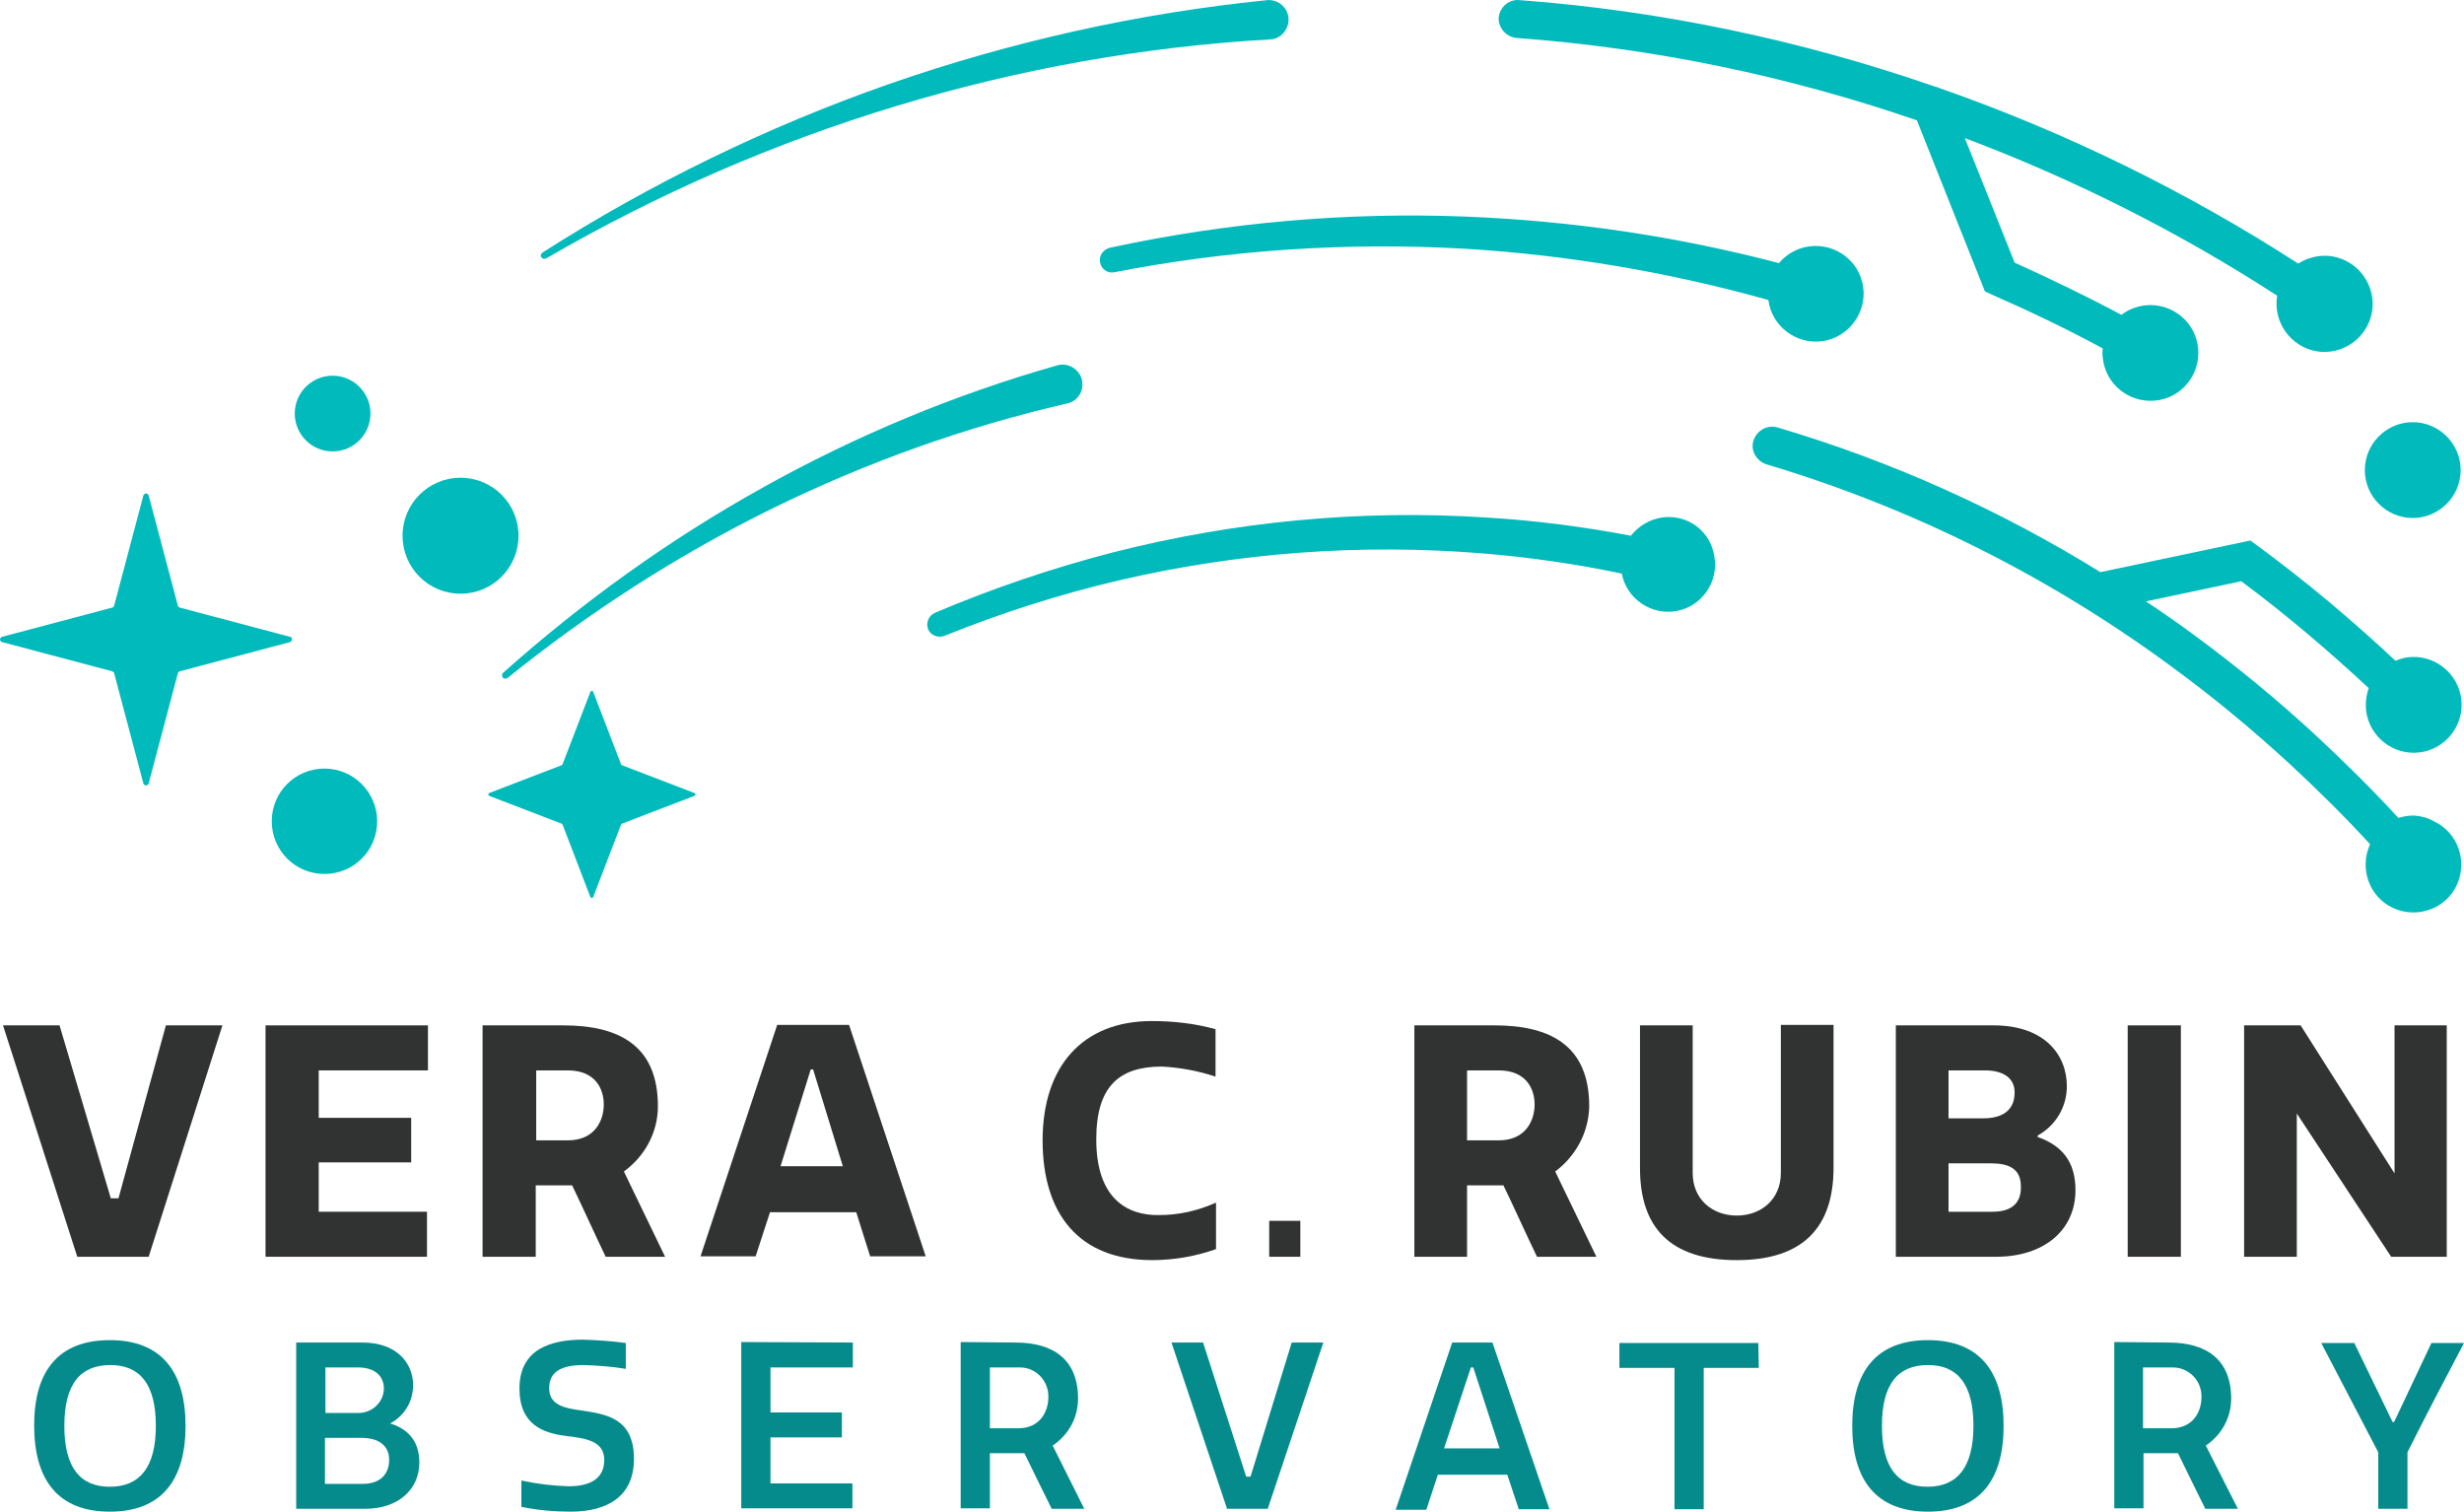
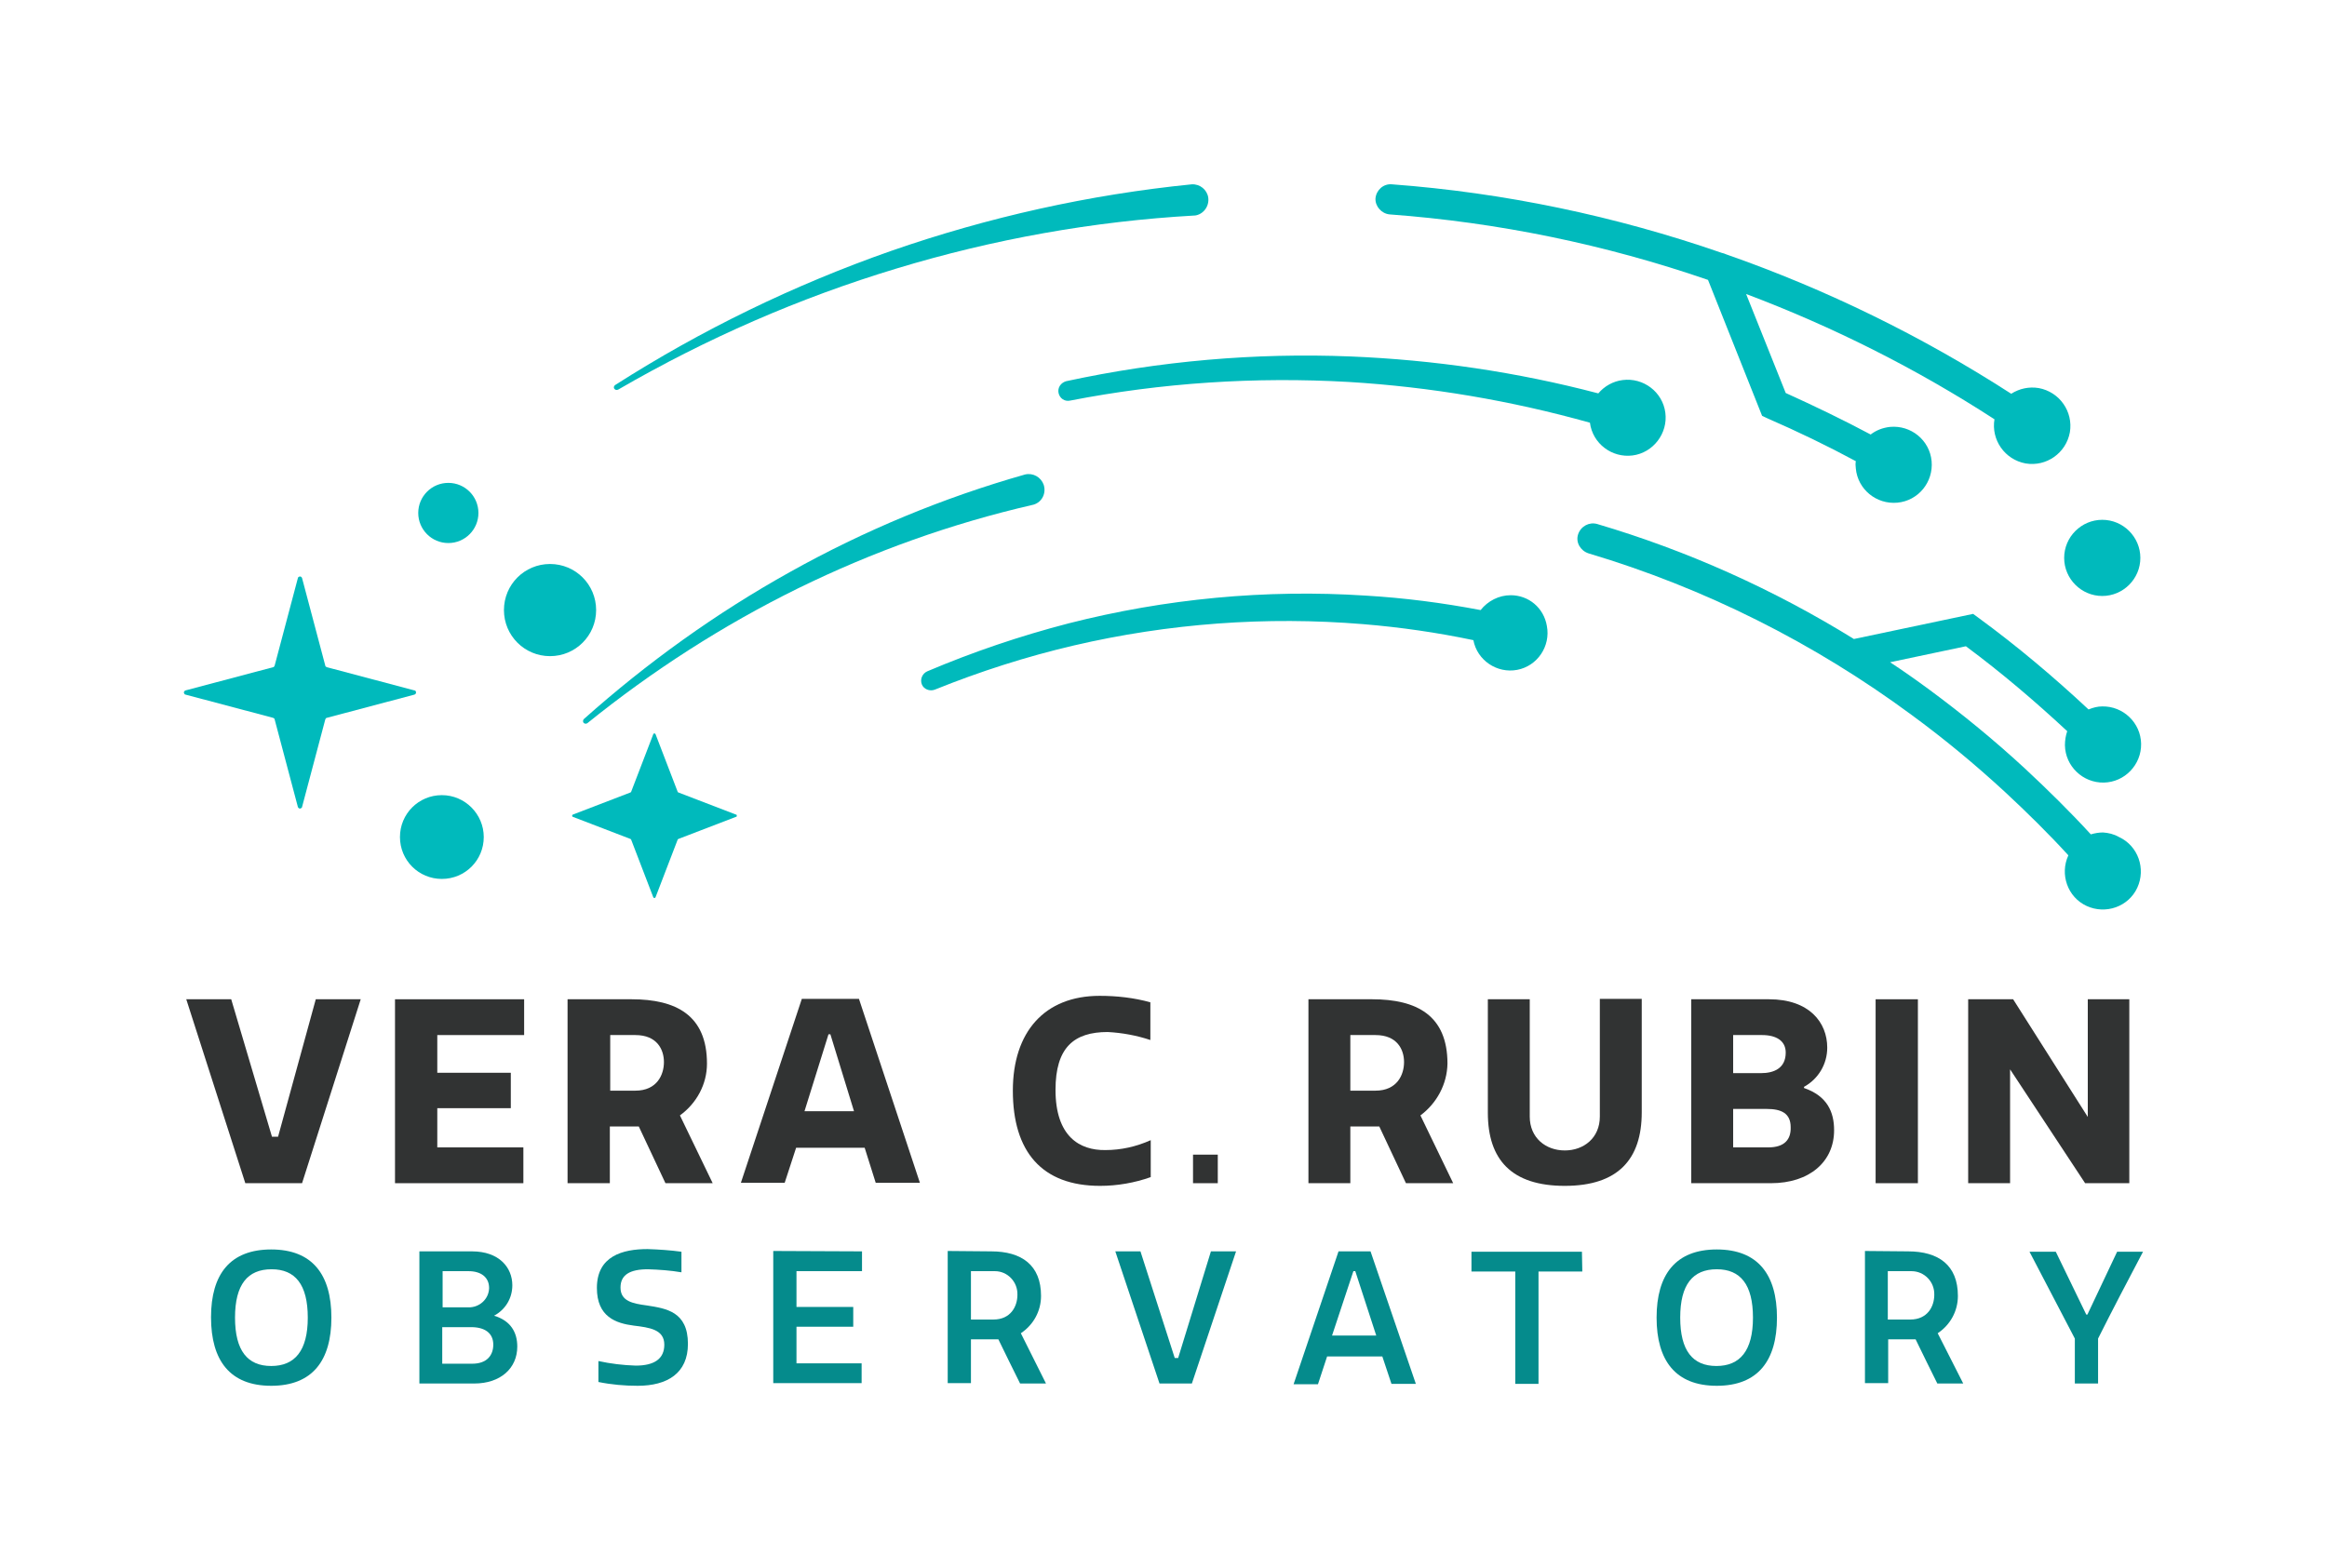
- <svg xmlns="http://www.w3.org/2000/svg" id="Layer_1" viewBox="0 0 514.33 315.52">
-   <path d="M67.73,160.42c-6.1,0-11,4.9-11,11s4.9,11,11,11,11-4.9,11-11h0c0-6-4.9-11-11-11Z" style="fill:#00babc;" />
-   <circle cx="69.43" cy="86.32" r="7.9" style="fill:#00babc;" />
-   <path d="M108.23,111.82c0-6.7-5.4-12.1-12.1-12.1s-12.1,5.4-12.1,12.1,5.4,12.1,12.1,12.1h0c6.7,0,12.1-5.4,12.1-12.1Z" style="fill:#00babc;" />
-   <path d="M60.53,132.92l-23-6.1c-.2-.1-.4-.2-.4-.4l-6.1-23c-.1-.3-.4-.5-.7-.4-.2,.1-.4,.2-.4,.4l-6.1,23c-.1,.2-.2,.4-.4,.4L.43,132.92c-.3,.1-.5,.4-.4,.7,.1,.2,.2,.4,.4,.4l23,6.1c.2,.1,.4,.2,.4,.4l6.1,23c.1,.3,.4,.5,.7,.4,.2-.1,.4-.2,.4-.4l6.1-23c.1-.2,.2-.4,.4-.4l23-6.1c.3-.1,.5-.4,.4-.7,0-.2-.2-.4-.4-.4Z" style="fill:#00babc;" />
-   <path d="M144.93,165.52l-15.1-5.8c-.1,0-.1-.1-.2-.2l-5.8-15.1c-.1-.2-.2-.2-.4-.2-.1,0-.1,.1-.2,.2l-5.8,15.1c0,.1-.1,.1-.2,.2l-15.1,5.8c-.2,.1-.2,.3-.2,.4s.1,.1,.2,.2l15.1,5.8c.1,0,.1,.1,.2,.2l5.8,15.1c.1,.2,.2,.2,.4,.2,.1,0,.1-.1,.2-.2l5.8-15.1c0-.1,.1-.1,.2-.2l15.1-5.8c.2,0,.3-.2,.2-.4,0-.1,0-.2-.2-.2Z" style="fill:#00babc;" />
-   <path d="M114.03,53.92c23.1-13.4,47.6-24.1,73.1-31.8,25.4-7.7,51.6-12.4,78.1-13.9h.2c2.2-.3,3.8-2.4,3.5-4.7-.3-2.1-2.2-3.6-4.3-3.5-26.9,2.7-53.4,8.6-79,17.5-25.4,8.9-49.7,20.7-72.4,35.2-.3,.2-.5,.7-.2,1,.2,.3,.6,.4,1,.2h0Z" style="fill:#00babc;" />
-   <path d="M316.53,7.92c28.5,2.1,56.6,7.9,83.6,17.2l14.2,35.7,1.5,.7c7.8,3.4,15.5,7.1,23.1,11.2-.1,.6-.1,1.2,0,1.9,.5,5.5,5.4,9.5,10.9,9s9.5-5.4,9-10.9-5.4-9.5-10.9-9c-1.9,.2-3.7,.9-5.1,2-7.3-3.9-14.8-7.5-22.3-10.9l-10.4-26c22.8,8.6,44.7,19.6,65.2,32.9-.9,5.4,2.7,10.6,8.2,11.6,5.4,.9,10.6-2.7,11.6-8.2,.9-5.4-2.7-10.6-8.2-11.6-2.5-.4-5,.1-7.2,1.5-23.4-15.1-48.5-27.4-74.8-36.6-.4-.2-.8-.3-1.2-.4C375.73,8.32,346.63,2.22,317.13,.02c-2.2-.2-4.1,1.5-4.3,3.7-.1,2.1,1.6,4,3.7,4.2h0Z" style="fill:#00babc;" />
-   <path d="M223.13,84.12c2.2-.7,3.3-3,2.6-5.2-.7-2-2.8-3.2-4.9-2.7-21.5,6.1-42.2,14.7-61.7,25.6-19.4,10.8-37.5,23.8-54.1,38.6-.3,.3-.3,.7-.1,1,.3,.3,.7,.3,1,.1,17.1-13.8,35.6-25.7,55.3-35.4,19.6-9.6,40.2-17,61.5-21.9l.4-.1Z" style="fill:#00babc;" />
-   <path d="M229.63,54.82c.3,1.4,1.6,2.3,3,2,24.1-4.7,48.7-6.3,73.2-4.9,21.4,1.3,42.6,4.9,63.3,10.7,.7,5.5,5.8,9.3,11.2,8.6s9.3-5.8,8.6-11.2c-.7-5.5-5.8-9.3-11.2-8.6-2.5,.3-4.8,1.6-6.4,3.5-21.3-5.6-43.1-8.8-65.1-9.7-25-1-50.1,1.2-74.6,6.5-1.4,.4-2.3,1.7-2,3.1Z" style="fill:#00babc;" />
-   <path d="M348.33,107.92c-3.1,0-6,1.5-7.9,3.9-10-1.9-20-3.2-30.2-3.8-26.2-1.7-52.5,.8-78,7.3-12.7,3.3-25.1,7.5-37.1,12.6-1.3,.6-1.9,2.1-1.4,3.4s2.1,1.9,3.4,1.4h0c11.9-4.8,24.1-8.7,36.5-11.6,24.9-5.8,50.5-7.7,76-5.6,9.7,.8,19.4,2.2,28.9,4.2,1,5.3,6.2,8.8,11.5,7.8s8.8-6.2,7.8-11.5c-.8-4.8-4.8-8.1-9.5-8.1h0Z" style="fill:#00babc;" />
-   <path d="M503.63,108.12c5.5,0,10-4.5,10-10s-4.5-10-10-10-10,4.5-10,10,4.5,10,10,10Z" style="fill:#00babc;" />
-   <path d="M503.83,170.22c-1.1,0-2.2,.2-3.2,.5-5.5-6-11.3-11.7-17.2-17.2-8-7.4-16.4-14.3-25.2-20.8-3.4-2.5-6.8-4.9-10.3-7.2l19.9-4.2c9.3,6.9,18.1,14.4,26.6,22.3-.4,1.2-.6,2.4-.6,3.7,.1,5.5,4.7,9.9,10.2,9.8,5.5-.1,9.9-4.7,9.8-10.2-.1-5.5-4.7-9.9-10.2-9.8h0c-1.2,0-2.4,.3-3.6,.8-9.1-8.5-18.7-16.6-28.8-24l-1.5-1.1-31.3,6.6c-21-13-43.7-23.2-67.4-30.2-2.1-.6-4.3,.6-5,2.7s.6,4.3,2.7,5c30.5,9.1,59.2,23.5,84.8,42.4,8.6,6.3,16.8,13.1,24.6,20.3,5.7,5.3,11.3,10.8,16.6,16.6-2.3,5-.2,11,4.8,13.3s11,.2,13.3-4.8,.2-11-4.8-13.3c-1.4-.8-2.8-1.1-4.2-1.2h0Z" style="fill:#00babc;" />
-   <polygon points="24.73 250.12 23.13 250.12 12.43 214.02 .63 214.02 16.13 262.32 31.03 262.32 46.43 214.02 34.63 214.02 24.73 250.12" style="fill:#313333;" />
-   <polygon points="55.43 262.32 89.13 262.32 89.13 252.92 66.53 252.92 66.53 242.62 85.83 242.62 85.83 233.32 66.53 233.32 66.53 223.42 89.33 223.42 89.33 214.02 55.43 214.02 55.43 262.32" style="fill:#313333;" />
-   <path d="M137.33,230.92c0-12.7-8.1-16.9-19.8-16.9h-16.8v48.3h11.1v-14.9h7.6c2.4,5,4.6,9.9,7,14.9h12.4l-8.6-17.8c4.4-3.2,7.1-8.2,7.1-13.6Zm-18.8,7.1h-6.6v-14.6h6.6c5.7,0,7.5,3.8,7.5,7.1s-1.8,7.5-7.5,7.5h0Z" style="fill:#313333;" />
-   <path d="M162.23,213.92l-16,48.3h11.5l3-9.2h18l2.9,9.2h11.6l-16-48.3h-15Zm.7,29.5l6.3-20.2h.5l6.2,20.2h-13Z" style="fill:#313333;" />
-   <path d="M228.83,237.82c0-11.1,4.8-15.2,13.7-15.2,3.8,.2,7.6,.9,11.2,2.1v-9.9c-4.3-1.2-8.8-1.7-13.3-1.7-14.5,0-22.8,9.5-22.8,24.9s7.6,25,22.9,25c4.5,0,9.1-.8,13.3-2.3v-9.7c-3.8,1.7-7.8,2.6-11.9,2.6-6.8,.1-13.1-3.6-13.1-15.8Z" style="fill:#313333;" />
-   <rect x="264.93" y="254.82" width="6.5" height="7.5" style="fill:#313333;" />
-   <path d="M331.73,230.92c0-12.7-8.1-16.9-19.8-16.9h-16.7v48.3h11v-14.9h7.6c2.4,5,4.6,9.9,7,14.9h12.4l-8.6-17.8c4.3-3.2,7-8.2,7.1-13.6Zm-18.9,7.1h-6.6v-14.6h6.6c5.7,0,7.5,3.8,7.5,7.1s-1.8,7.5-7.5,7.5Z" style="fill:#313333;" />
-   <path d="M371.73,244.82c0,5.6-4.2,8.9-9.2,8.9s-9.2-3.3-9.2-8.9v-30.8h-11v29.8c0,12.3,6.2,19.2,20.2,19.2s20.2-7,20.2-19.3v-29.8h-11v30.9Z" style="fill:#313333;" />
-   <path d="M425.33,237.32v-.3c3.8-2.1,6.1-6,6.1-10.3,0-6.6-4.7-12.7-15.3-12.7h-20.4v48.3h20.9c10.1,0,16.6-5.6,16.6-13.9,0-4.8-1.8-9-7.9-11.1Zm-18.6-13.9h7.6c3.7,0,6.2,1.5,6.2,4.6,0,4.2-3.2,5.4-6.5,5.4h-7.3v-10Zm9.2,29.5h-9.2v-10.1h8.8c3.8,0,6.3,1.1,6.3,4.8,.1,3.2-1.6,5.3-5.9,5.3Z" style="fill:#313333;" />
-   <rect x="444.13" y="214.02" width="11.1" height="48.3" style="fill:#313333;" />
-   <polygon points="499.83 214.02 499.83 244.92 480.23 214.02 468.43 214.02 468.43 262.32 479.43 262.32 479.43 232.42 499.13 262.32 510.73 262.32 510.73 214.02 499.83 214.02" style="fill:#313333;" />
-   <path d="M22.93,279.72c10.8,0,15.8,6.6,15.8,17.9s-5,17.9-15.8,17.9-15.8-6.6-15.8-18,5.1-17.8,15.8-17.8Zm.1,5.2c-6.3,0-9.6,4-9.6,12.7s3.3,12.7,9.5,12.7,9.6-4,9.6-12.7-3.3-12.7-9.5-12.7h0Z" style="fill:#058b8c;" />
-   <path d="M86.23,289.12c0,3.4-1.8,6.4-4.8,8,4.4,1.3,6.1,4.4,6.1,8.1,0,5.7-4.4,9.7-11.3,9.7h-14.4v-34.7h13.8c7.2,0,10.6,4.3,10.6,8.9Zm-11.6,5.8c2.9,.1,5.4-2.1,5.5-5v-.1c0-2.7-2-4.4-5.4-4.4h-6.8v9.5h6.7Zm6.6,9.8c0-3.1-2.3-4.6-5.8-4.6h-7.6v9.6h7.9c3.8,0,5.5-2.2,5.5-5Z" style="fill:#058b8c;" />
-   <path d="M126.13,304.72c0-4-3.9-4.5-8-5-4.7-.6-9.7-2.3-9.7-9.9,0-8.4,6.8-10.2,13.3-10.2,3,.1,6,.3,8.9,.7v5.4c-2.9-.5-5.9-.7-8.8-.8-4.8,0-7.2,1.5-7.2,4.8,0,3.6,3.2,4.2,6.9,4.7,5.1,.8,10.8,1.6,10.8,10.1,0,7.7-5.4,11-13.2,11-3.4,0-6.9-.3-10.3-1v-5.5c3.2,.7,6.5,1.1,9.8,1.2,4.9,0,7.5-1.8,7.5-5.5Z" style="fill:#058b8c;" />
-   <path d="M178.03,280.22v5.2h-17.2v9.4h14.9v5.2h-14.9v9.6h17.1v5.2h-23.2v-34.7l23.3,.1Z" style="fill:#058b8c;" />
-   <path d="M211.93,280.22c8,0,13.1,3.6,13.1,11.7,0,4-2,7.6-5.3,9.8l6.6,13.2h-6.8c-1.9-3.8-3.8-7.7-5.7-11.6h-7.2v11.5h-6.1v-34.7l11.4,.1Zm-5.3,17.9h5.9c4.5,0,6.3-3.4,6.3-6.5,.1-3.4-2.6-6.2-5.9-6.2h-6.3v12.7h0Z" style="fill:#058b8c;" />
-   <path d="M264.63,314.92h-8.5l-11.6-34.7h6.6l9,28h.9l8.6-28h6.6l-11.6,34.7Z" style="fill:#058b8c;" />
-   <path d="M303.13,280.22h8.4l11.9,34.8h-6.4l-2.4-7.2h-14.5l-2.4,7.3h-6.4l11.8-34.9Zm-1.7,22.1h11.6l-5.5-16.9h-.5l-5.6,16.9Z" style="fill:#058b8c;" />
-   <path d="M367.13,285.52h-11.5v29.5h-6.1v-29.5h-11.5v-5.2h29l.1,5.2Z" style="fill:#058b8c;" />
-   <path d="M402.43,279.72c10.8,0,15.8,6.6,15.8,17.9s-5,17.9-15.8,17.9-15.8-6.6-15.8-17.9,5-17.9,15.8-17.9Zm0,5.2c-6.3,0-9.6,4-9.6,12.7s3.3,12.7,9.5,12.7,9.6-4,9.6-12.7-3.3-12.7-9.5-12.7h0Z" style="fill:#058b8c;" />
-   <path d="M452.63,280.22c8,0,13.1,3.6,13.1,11.7,0,4-2,7.6-5.3,9.8l6.7,13.2h-6.8c-1.9-3.8-3.8-7.7-5.7-11.6h-7.2v11.5h-6.1v-34.7l11.3,.1Zm-5.3,17.9h5.9c4.5,0,6.3-3.4,6.3-6.5,.1-3.4-2.6-6.2-6-6.2h-6.2v12.7Z" style="fill:#058b8c;" />
-   <path d="M496.43,314.92v-11.8l-11.9-22.8h6.9l8,16.5h.3l7.8-16.5h6.8c-4,7.6-8,15.2-11.8,22.8v11.8h-6.1Z" style="fill:#058b8c;" />
+ <svg xmlns="http://www.w3.org/2000/svg" version="1.1" id="Layer_1" x="0px" y="0px" viewBox="0 0 610.9 411.6" style="enable-background:new 0 0 610.9 411.6;" xml:space="preserve">
+   <style type="text/css">
+ 	.st0{fill:#00BABC;}
+ 	.st1{fill:#313333;}
+ 	.st2{fill:#058B8C;}
+ </style>
+   <path class="st0" d="M116,208.8c-6.1,0-11,4.9-11,11s4.9,11,11,11s11-4.9,11-11l0,0C127,213.8,122.1,208.8,116,208.8z" />
+   <circle class="st0" cx="117.7" cy="134.7" r="7.9" />
+   <path class="st0" d="M156.5,160.2c0-6.7-5.4-12.1-12.1-12.1c-6.7,0-12.1,5.4-12.1,12.1c0,6.7,5.4,12.1,12.1,12.1c0,0,0,0,0,0  C151.1,172.3,156.5,166.9,156.5,160.2z" />
+   <path class="st0" d="M108.8,181.3l-23-6.1c-0.2-0.1-0.4-0.2-0.4-0.4l-6.1-23c-0.1-0.3-0.4-0.5-0.7-0.4c-0.2,0.1-0.4,0.2-0.4,0.4  l-6.1,23c-0.1,0.2-0.2,0.4-0.4,0.4l-23,6.1c-0.3,0.1-0.5,0.4-0.4,0.7c0.1,0.2,0.2,0.4,0.4,0.4l23,6.1c0.2,0.1,0.4,0.2,0.4,0.4  l6.1,23c0.1,0.3,0.4,0.5,0.7,0.4c0.2-0.1,0.4-0.2,0.4-0.4l6.1-23c0.1-0.2,0.2-0.4,0.4-0.4l23-6.1c0.3-0.1,0.5-0.4,0.4-0.7  C109.2,181.5,109,181.3,108.8,181.3z" />
+   <path class="st0" d="M193.2,213.9l-15.1-5.8c-0.1,0-0.1-0.1-0.2-0.2l-5.8-15.1c-0.1-0.2-0.2-0.2-0.4-0.2c-0.1,0-0.1,0.1-0.2,0.2  l-5.8,15.1c0,0.1-0.1,0.1-0.2,0.2l-15.1,5.8c-0.2,0.1-0.2,0.3-0.2,0.4c0,0.1,0.1,0.1,0.2,0.2l15.1,5.8c0.1,0,0.1,0.1,0.2,0.2  l5.8,15.1c0.1,0.2,0.2,0.2,0.4,0.2c0.1,0,0.1-0.1,0.2-0.2l5.8-15.1c0-0.1,0.1-0.1,0.2-0.2l15.1-5.8c0.2,0,0.3-0.2,0.2-0.4  C193.4,214,193.4,213.9,193.2,213.9z" />
+   <path class="st0" d="M162.3,102.3c23.1-13.4,47.6-24.1,73.1-31.8c25.4-7.7,51.6-12.4,78.1-13.9h0.2c2.2-0.3,3.8-2.4,3.5-4.7  c-0.3-2.1-2.2-3.6-4.3-3.5c-26.9,2.7-53.4,8.6-79,17.5c-25.4,8.9-49.7,20.7-72.4,35.2c-0.3,0.2-0.5,0.7-0.2,1  C161.5,102.4,161.9,102.5,162.3,102.3L162.3,102.3L162.3,102.3z" />
+   <path class="st0" d="M364.8,56.3c28.5,2.1,56.6,7.9,83.6,17.2l14.2,35.7l1.5,0.7c7.8,3.4,15.5,7.1,23.1,11.2c-0.1,0.6-0.1,1.2,0,1.9  c0.5,5.5,5.4,9.5,10.9,9c5.5-0.5,9.5-5.4,9-10.9s-5.4-9.5-10.9-9c-1.9,0.2-3.7,0.9-5.1,2c-7.3-3.9-14.8-7.5-22.3-10.9l-10.4-26  c22.8,8.6,44.7,19.6,65.2,32.9c-0.9,5.4,2.7,10.6,8.2,11.6c5.4,0.9,10.6-2.7,11.6-8.2c0.9-5.4-2.7-10.6-8.2-11.6  c-2.5-0.4-5,0.1-7.2,1.5c-23.4-15.1-48.5-27.4-74.8-36.6c-0.4-0.2-0.8-0.3-1.2-0.4c-28-9.7-57.1-15.8-86.6-18  c-2.2-0.2-4.1,1.5-4.3,3.7C361,54.2,362.7,56.1,364.8,56.3L364.8,56.3z" />
+   <path class="st0" d="M271.4,132.5c2.2-0.7,3.3-3,2.6-5.2c-0.7-2-2.8-3.2-4.9-2.7c-21.5,6.1-42.2,14.7-61.7,25.6  c-19.4,10.8-37.5,23.8-54.1,38.6c-0.3,0.3-0.3,0.7-0.1,1c0.3,0.3,0.7,0.3,1,0.1c17.1-13.8,35.6-25.7,55.3-35.4  c19.6-9.6,40.2-17,61.5-21.9L271.4,132.5z" />
+   <path class="st0" d="M277.9,103.2c0.3,1.4,1.6,2.3,3,2c24.1-4.7,48.7-6.3,73.2-4.9c21.4,1.3,42.6,4.9,63.3,10.7  c0.7,5.5,5.8,9.3,11.2,8.6s9.3-5.8,8.6-11.2c-0.7-5.5-5.8-9.3-11.2-8.6c-2.5,0.3-4.8,1.6-6.4,3.5c-21.3-5.6-43.1-8.8-65.1-9.7  c-25-1-50.1,1.2-74.6,6.5C278.5,100.5,277.6,101.8,277.9,103.2z" />
+   <path class="st0" d="M396.6,156.3c-3.1,0-6,1.5-7.9,3.9c-10-1.9-20-3.2-30.2-3.8c-26.2-1.7-52.5,0.8-78,7.3  c-12.7,3.3-25.1,7.5-37.1,12.6c-1.3,0.6-1.9,2.1-1.4,3.4s2.1,1.9,3.4,1.4l0,0c11.9-4.8,24.1-8.7,36.5-11.6c24.9-5.8,50.5-7.7,76-5.6  c9.7,0.8,19.4,2.2,28.9,4.2c1,5.3,6.2,8.8,11.5,7.8c5.3-1,8.8-6.2,7.8-11.5C405.3,159.6,401.3,156.3,396.6,156.3L396.6,156.3z" />
+   <path class="st0" d="M551.9,156.5c5.5,0,10-4.5,10-10s-4.5-10-10-10s-10,4.5-10,10S546.4,156.5,551.9,156.5z" />
+   <path class="st0" d="M552.1,218.6c-1.1,0-2.2,0.2-3.2,0.5c-5.5-6-11.3-11.7-17.2-17.2c-8-7.4-16.4-14.3-25.2-20.8  c-3.4-2.5-6.8-4.9-10.3-7.2l19.9-4.2c9.3,6.9,18.1,14.4,26.6,22.3c-0.4,1.2-0.6,2.4-0.6,3.7c0.1,5.5,4.7,9.9,10.2,9.8  c5.5-0.1,9.9-4.7,9.8-10.2c-0.1-5.5-4.7-9.9-10.2-9.8c0,0,0,0,0,0c-1.2,0-2.4,0.3-3.6,0.8c-9.1-8.5-18.7-16.6-28.8-24l-1.5-1.1  l-31.3,6.6c-21-13-43.7-23.2-67.4-30.2c-2.1-0.6-4.3,0.6-5,2.7s0.6,4.3,2.7,5c30.5,9.1,59.2,23.5,84.8,42.4  c8.6,6.3,16.8,13.1,24.6,20.3c5.7,5.3,11.3,10.8,16.6,16.6c-2.3,5-0.2,11,4.8,13.3c5,2.3,11,0.2,13.3-4.8c2.3-5,0.2-11-4.8-13.3  C554.9,219,553.5,218.7,552.1,218.6L552.1,218.6z" />
+   <polygon class="st1" points="73,298.5 71.4,298.5 60.7,262.4 48.9,262.4 64.4,310.7 79.3,310.7 94.7,262.4 82.9,262.4 " />
+   <polygon class="st1" points="103.7,310.7 137.4,310.7 137.4,301.3 114.8,301.3 114.8,291 134.1,291 134.1,281.7 114.8,281.7   114.8,271.8 137.6,271.8 137.6,262.4 103.7,262.4 " />
+   <path class="st1" d="M185.6,279.3c0-12.7-8.1-16.9-19.8-16.9h-16.8v48.3h11.1v-14.9h7.6c2.4,5,4.6,9.9,7,14.9h12.4l-8.6-17.8  C182.9,289.7,185.6,284.7,185.6,279.3z M166.8,286.4h-6.6v-14.6h6.6c5.7,0,7.5,3.8,7.5,7.1S172.5,286.4,166.8,286.4L166.8,286.4z" />
+   <path class="st1" d="M210.5,262.3l-16,48.3H206l3-9.2h18l2.9,9.2h11.6l-16-48.3H210.5z M211.2,291.8l6.3-20.2h0.5l6.2,20.2H211.2z" />
+   <path class="st1" d="M277.1,286.2c0-11.1,4.8-15.2,13.7-15.2c3.8,0.2,7.6,0.9,11.2,2.1v-9.9c-4.3-1.2-8.8-1.7-13.3-1.7  c-14.5,0-22.8,9.5-22.8,24.9c0,16,7.6,25,22.9,25c4.5,0,9.1-0.8,13.3-2.3v-9.7c-3.8,1.7-7.8,2.6-11.9,2.6  C283.4,302.1,277.1,298.4,277.1,286.2z" />
+   <rect x="313.2" y="303.2" class="st1" width="6.5" height="7.5" />
+   <path class="st1" d="M380,279.3c0-12.7-8.1-16.9-19.8-16.9h-16.7v48.3h11v-14.9h7.6c2.4,5,4.6,9.9,7,14.9h12.4l-8.6-17.8  C377.2,289.7,379.9,284.7,380,279.3z M361.1,286.4h-6.6v-14.6h6.6c5.7,0,7.5,3.8,7.5,7.1S366.8,286.4,361.1,286.4z" />
+   <path class="st1" d="M420,293.2c0,5.6-4.2,8.9-9.2,8.9s-9.2-3.3-9.2-8.9v-30.8h-11v29.8c0,12.3,6.2,19.2,20.2,19.2  c14,0,20.2-7,20.2-19.3v-29.8h-11L420,293.2z" />
+   <path class="st1" d="M473.6,285.7v-0.3c3.8-2.1,6.1-6,6.1-10.3c0-6.6-4.7-12.7-15.3-12.7H444v48.3h20.9c10.1,0,16.6-5.6,16.6-13.9  C481.5,292,479.7,287.8,473.6,285.7z M455,271.8h7.6c3.7,0,6.2,1.5,6.2,4.6c0,4.2-3.2,5.4-6.5,5.4H455V271.8z M464.2,301.3H455  v-10.1h8.8c3.8,0,6.3,1.1,6.3,4.8C470.2,299.2,468.5,301.3,464.2,301.3z" />
+   <rect x="492.4" y="262.4" class="st1" width="11.1" height="48.3" />
+   <polygon class="st1" points="548.1,262.4 548.1,293.3 528.5,262.4 516.7,262.4 516.7,310.7 527.7,310.7 527.7,280.8 547.4,310.7   559,310.7 559,262.4 " />
+   <path class="st2" d="M71.2,328.1C82,328.1,87,334.7,87,346s-5,17.9-15.8,17.9s-15.8-6.6-15.8-18S60.5,328.1,71.2,328.1z M71.3,333.3  c-6.3,0-9.6,4-9.6,12.7s3.3,12.7,9.5,12.7s9.6-4,9.6-12.7S77.5,333.3,71.3,333.3L71.3,333.3z" />
+   <path class="st2" d="M134.5,337.5c0,3.4-1.8,6.4-4.8,8c4.4,1.3,6.1,4.4,6.1,8.1c0,5.7-4.4,9.7-11.3,9.7h-14.4v-34.7h13.8  C131.1,328.6,134.5,332.9,134.5,337.5z M122.9,343.3c2.9,0.1,5.4-2.1,5.5-5c0,0,0,0,0-0.1c0-2.7-2-4.4-5.4-4.4h-6.8v9.5H122.9z   M129.5,353.1c0-3.1-2.3-4.6-5.8-4.6h-7.6v9.6h7.9C127.8,358.1,129.5,355.9,129.5,353.1z" />
+   <path class="st2" d="M174.4,353.1c0-4-3.9-4.5-8-5c-4.7-0.6-9.7-2.3-9.7-9.9c0-8.4,6.8-10.2,13.3-10.2c3,0.1,6,0.3,8.9,0.7v5.4  c-2.9-0.5-5.9-0.7-8.8-0.8c-4.8,0-7.2,1.5-7.2,4.8c0,3.6,3.2,4.2,6.9,4.7c5.1,0.8,10.8,1.6,10.8,10.1c0,7.7-5.4,11-13.2,11  c-3.4,0-6.9-0.3-10.3-1v-5.5c3.2,0.7,6.5,1.1,9.8,1.2C171.8,358.6,174.4,356.8,174.4,353.1z" />
+   <path class="st2" d="M226.3,328.6v5.2h-17.2v9.4H224v5.2h-14.9v9.6h17.1v5.2H203v-34.7L226.3,328.6z" />
+   <path class="st2" d="M260.2,328.6c8,0,13.1,3.6,13.1,11.7c0,4-2,7.6-5.3,9.8l6.6,13.2h-6.8c-1.9-3.8-3.8-7.7-5.7-11.6  c-0.6,0-1.6,0-2.8,0h-4.4v11.5h-6.1v-34.7L260.2,328.6z M254.9,346.5h5.9c4.5,0,6.3-3.4,6.3-6.5c0.1-3.4-2.6-6.2-5.9-6.2  c-0.2,0-0.3,0-0.5,0h-5.8V346.5z" />
+   <path class="st2" d="M312.9,363.3h-8.5l-11.6-34.7h6.6l9,28h0.9l8.6-28h6.6L312.9,363.3z" />
+   <path class="st2" d="M351.4,328.6h8.4l11.9,34.8h-6.4l-2.4-7.2h-14.5l-2.4,7.3h-6.4L351.4,328.6z M349.7,350.7h11.6l-5.5-16.9h-0.5  L349.7,350.7z" />
+   <path class="st2" d="M415.4,333.9h-11.5v29.5h-6.1v-29.5h-11.5v-5.2h29L415.4,333.9z" />
+   <path class="st2" d="M450.7,328.1c10.8,0,15.8,6.6,15.8,17.9s-5,17.9-15.8,17.9s-15.8-6.6-15.8-17.9S439.9,328.1,450.7,328.1z   M450.7,333.3c-6.3,0-9.6,4-9.6,12.7s3.3,12.7,9.5,12.7s9.6-4,9.6-12.7S456.9,333.3,450.7,333.3L450.7,333.3z" />
+   <path class="st2" d="M500.9,328.6c8,0,13.1,3.6,13.1,11.7c0,4-2,7.6-5.3,9.8l6.7,13.2h-6.8c-1.9-3.8-3.8-7.7-5.7-11.6  c-0.6,0-1.6,0-2.8,0h-4.4v11.5h-6.1v-34.7L500.9,328.6z M495.6,346.5h5.9c4.5,0,6.3-3.4,6.3-6.5c0.1-3.4-2.6-6.2-6-6.2  c-0.1,0-0.3,0-0.4,0h-5.8L495.6,346.5z" />
+   <path class="st2" d="M544.7,363.3v-11.8l-11.9-22.8h6.9l8,16.5h0.3l7.8-16.5h6.8c-4,7.6-8,15.2-11.8,22.8v11.8H544.7z" />
</svg>
